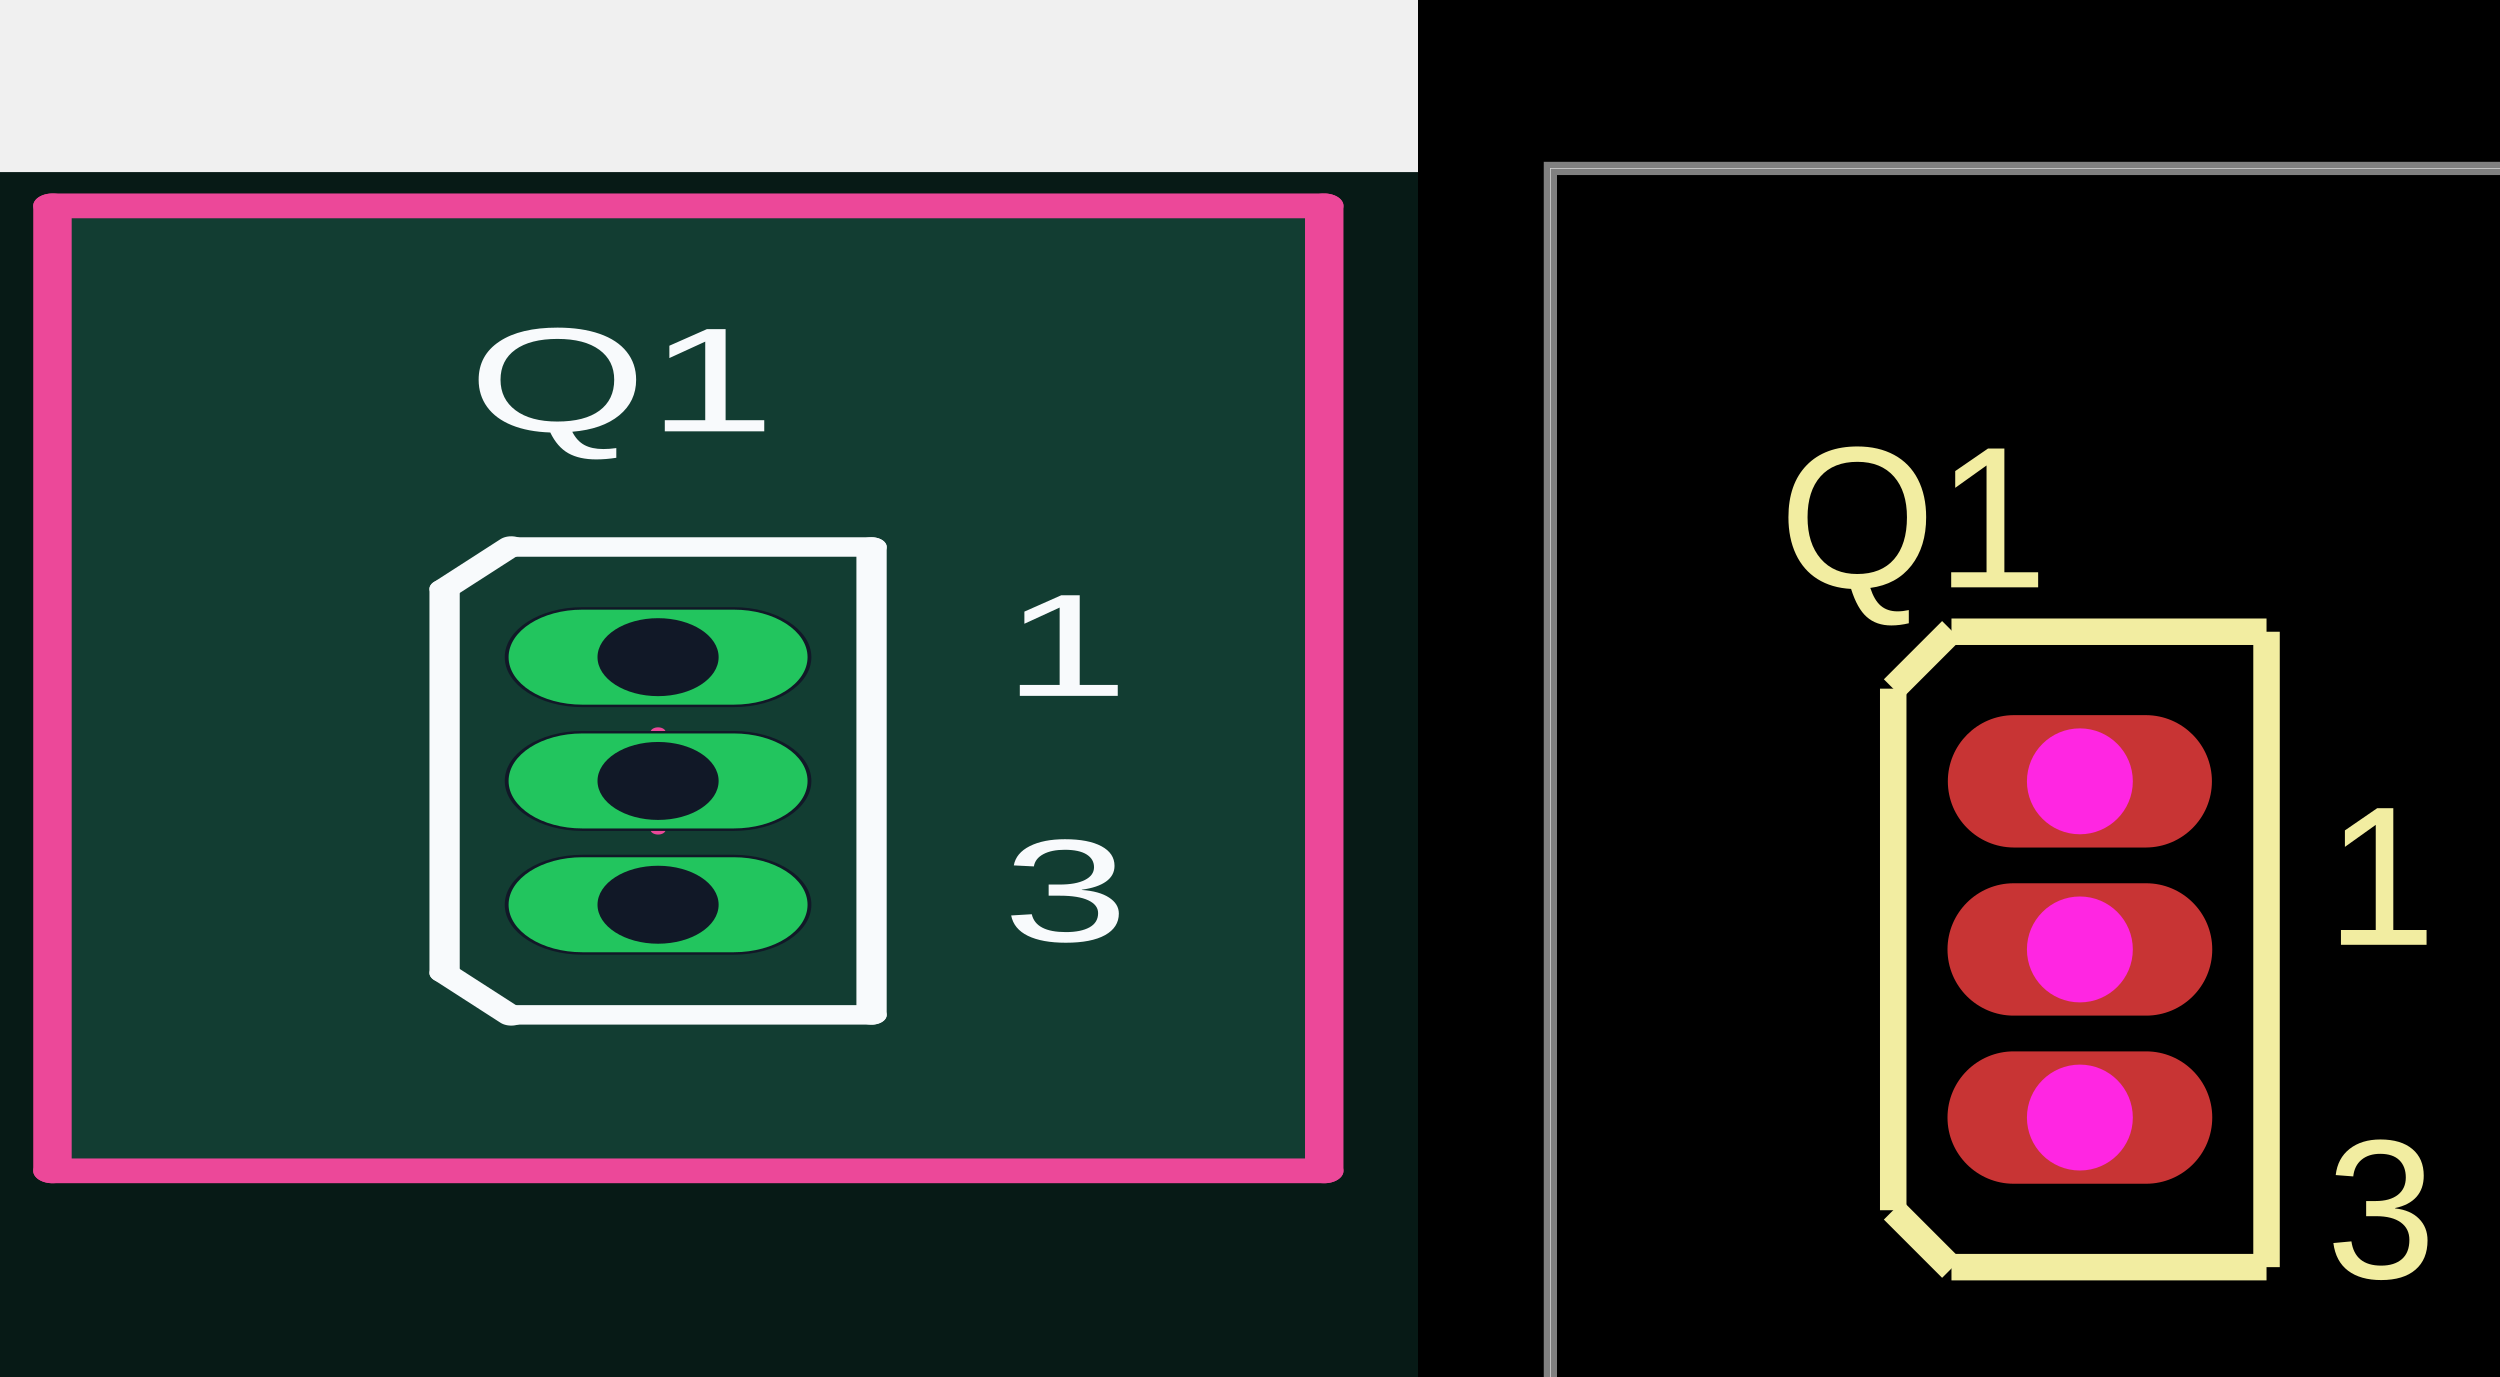
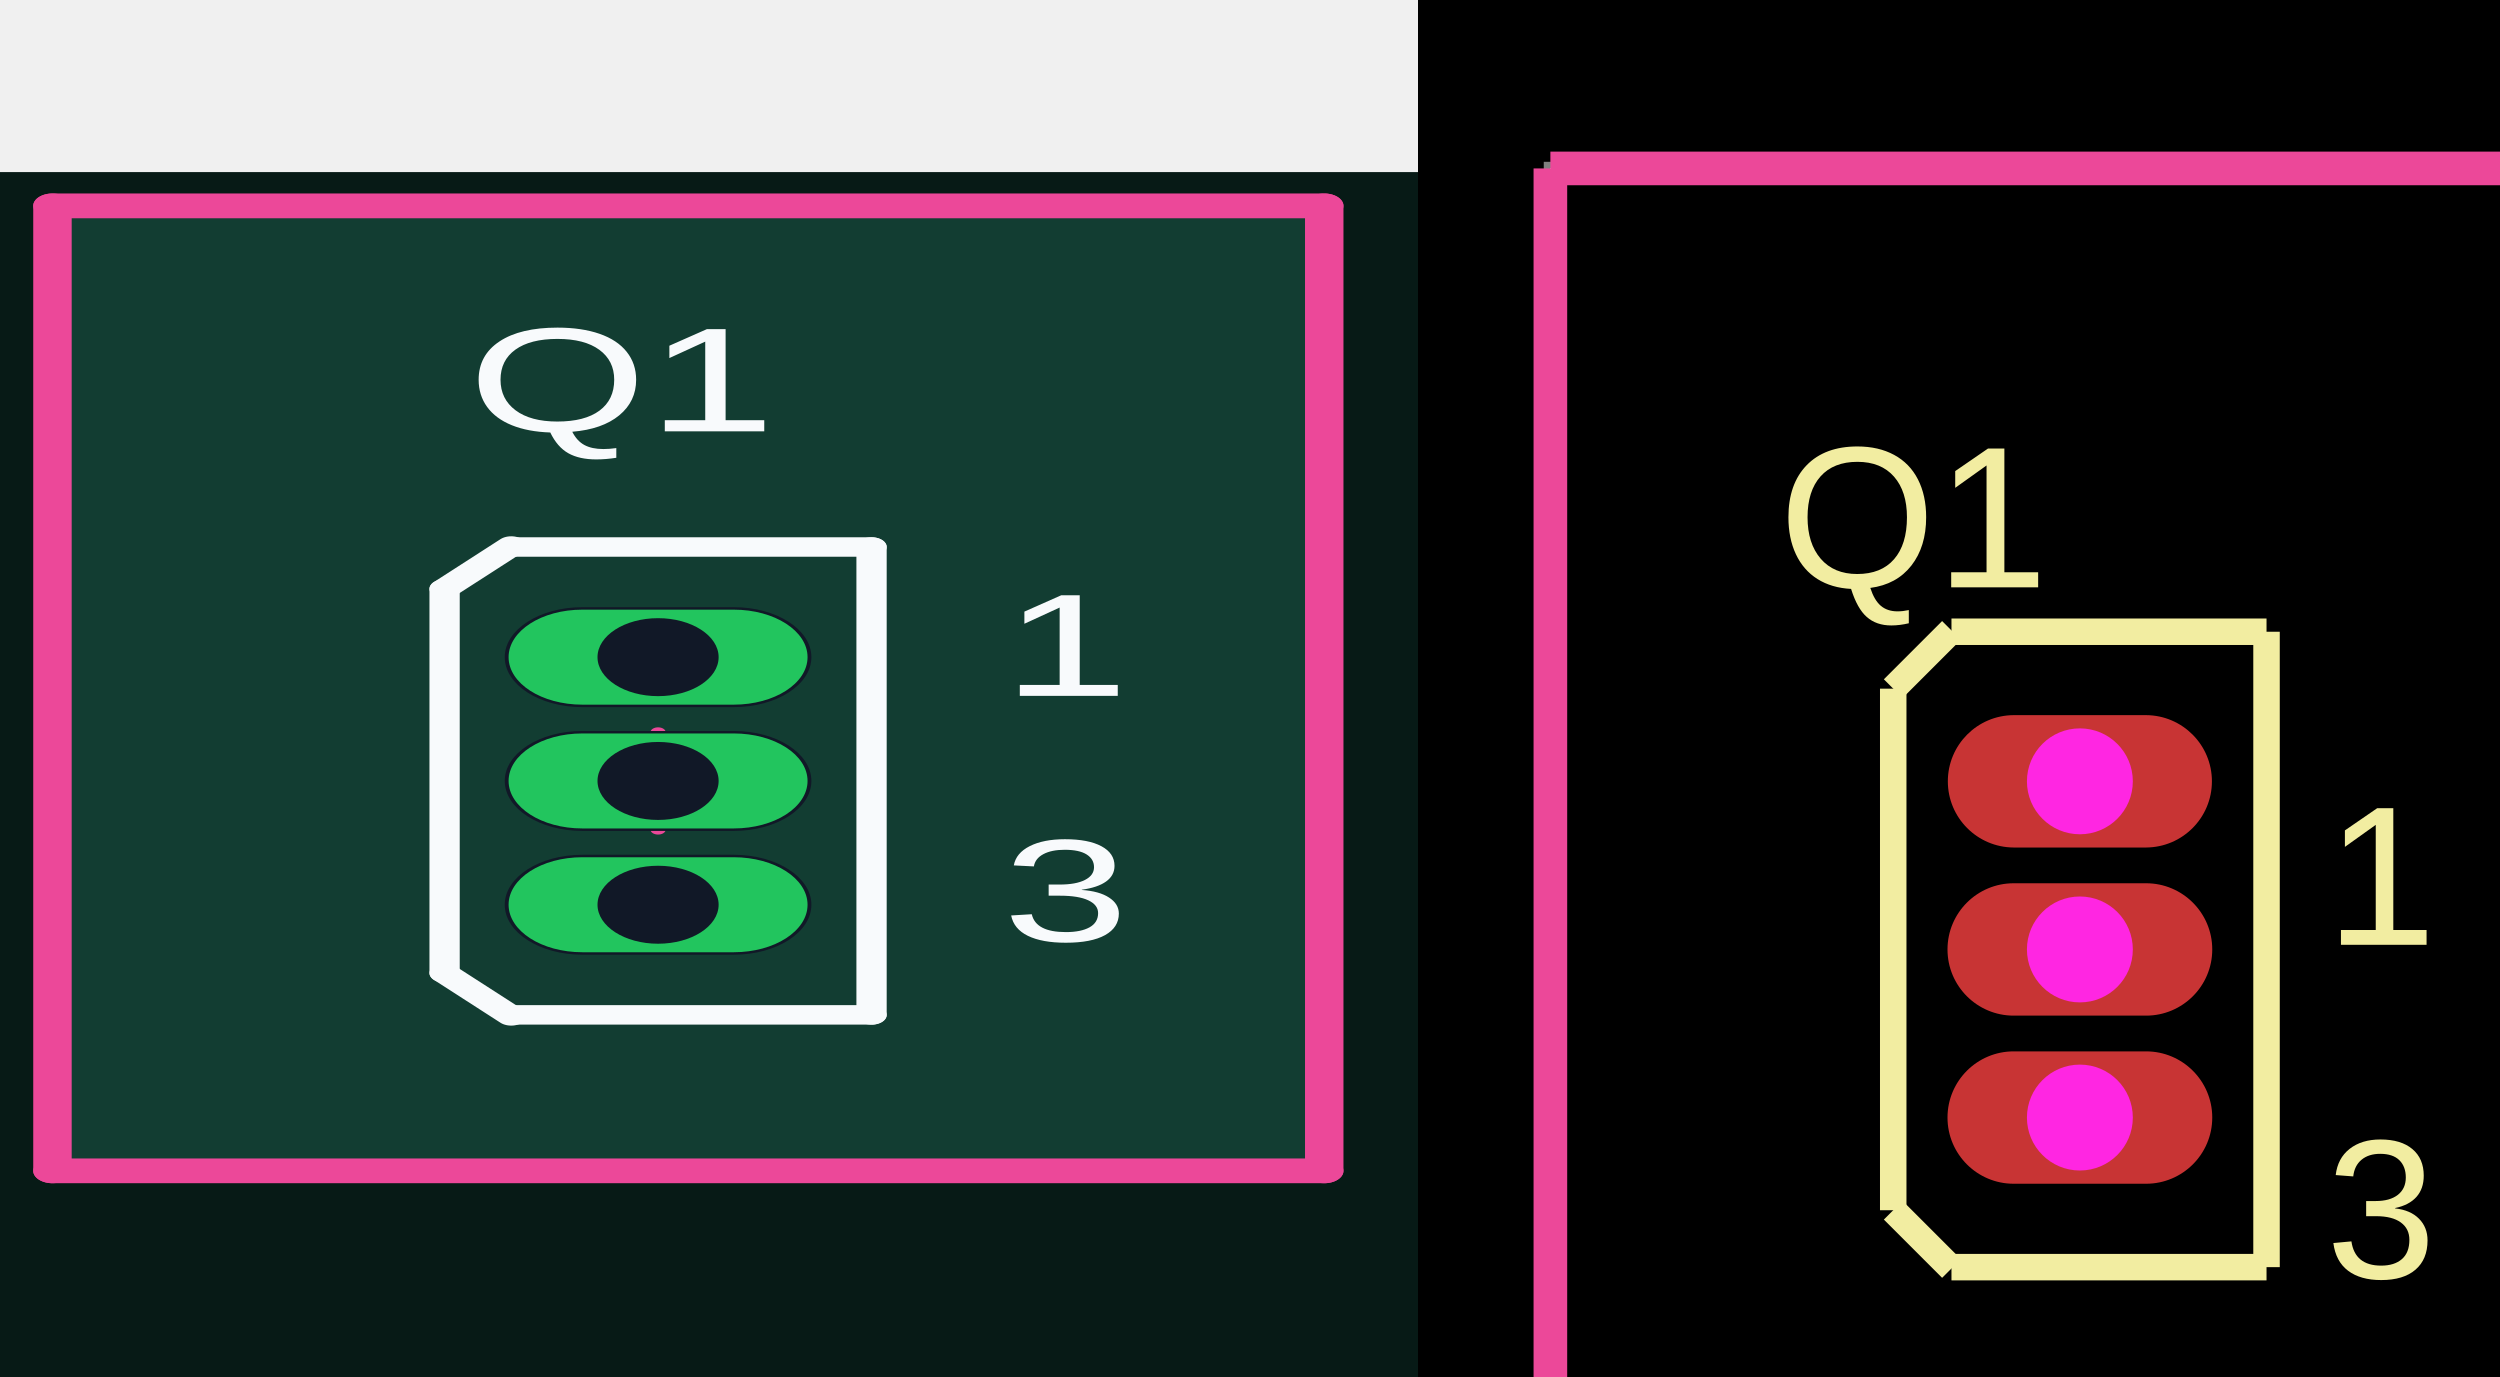
<svg xmlns="http://www.w3.org/2000/svg" width="1452.748" height="800" viewBox="0 0 1452.748 800" aria-label="sample board: altiumts source on left, Circuit JSON on right" role="img">
  <g transform="translate(0, 100) scale(2.234686, 1.438686) translate(0, 0)">
    <rect width="100%" height="100%" fill="#071a16" />
    <g stroke-linecap="round" stroke-linejoin="round">
      <polygon data-record="BoardOutline" points="13.642,403.406 344.35,403.406 344.35,13.642 13.642,13.642 13.642,403.406" fill="#123d32" stroke="#6ee7b7" stroke-width="3" />
      <line data-record="Track" data-layer="MECHANICAL1" x1="13.642" y1="403.406" x2="344.35" y2="403.406" stroke="#ec4899" stroke-width="10" />
      <line data-record="Track" data-layer="MECHANICAL1" x1="344.35" y1="403.406" x2="344.35" y2="13.642" stroke="#ec4899" stroke-width="10" />
      <line data-record="Track" data-layer="MECHANICAL1" x1="13.642" y1="13.642" x2="344.35" y2="13.642" stroke="#ec4899" stroke-width="10" />
      <line data-record="Track" data-layer="MECHANICAL1" x1="13.642" y1="403.406" x2="13.642" y2="13.642" stroke="#ec4899" stroke-width="10" />
      <line data-record="Track" data-layer="TOPOVERLAY" x1="226.634" y1="340.413" x2="226.634" y2="151.437" stroke="#f8fafc" stroke-width="7.874" />
      <line data-record="Track" data-layer="TOPOVERLAY" x1="115.61" y1="323.484" x2="115.61" y2="168.366" stroke="#f8fafc" stroke-width="7.874" />
      <line data-record="Track" data-layer="TOPOVERLAY" x1="132.933" y1="340.413" x2="226.634" y2="340.413" stroke="#f8fafc" stroke-width="7.874" />
      <line data-record="Track" data-layer="TOPOVERLAY" x1="132.933" y1="151.437" x2="226.634" y2="151.437" stroke="#f8fafc" stroke-width="7.874" />
      <line data-record="Track" data-layer="TOPOVERLAY" x1="115.61" y1="168.366" x2="132.933" y2="151.043" stroke="#f8fafc" stroke-width="7.874" />
      <line data-record="Track" data-layer="TOPOVERLAY" x1="115.61" y1="323.484" x2="132.933" y2="340.807" stroke="#f8fafc" stroke-width="7.874" />
      <line data-record="Track" data-layer="MECHANICAL15" x1="171.122" y1="265.61" x2="171.122" y2="226.24" stroke="#ec4899" stroke-width="3.937" />
      <line data-record="Track" data-layer="MECHANICAL15" x1="151.437" y1="245.925" x2="190.807" y2="245.925" stroke="#ec4899" stroke-width="3.937" />
      <g data-record="Pad" data-layer="MULTILAYER" data-pad-name="3" data-pad-shape="ROUND" data-pad-stack-layer="0" data-plated="true">
        <rect x="131.752" y="276.24" width="78.74" height="39.37" rx="19.685" ry="19.685" fill="#22c55e" stroke="#111827" stroke-width="1" />
        <circle data-hole-shape="ROUND" cx="171.122" cy="295.925" r="15.748" fill="#111827" />
      </g>
      <g data-record="Pad" data-layer="MULTILAYER" data-pad-name="2" data-pad-shape="ROUND" data-pad-stack-layer="0" data-plated="true">
        <rect x="131.752" y="226.24" width="78.74" height="39.37" rx="19.685" ry="19.685" fill="#22c55e" stroke="#111827" stroke-width="1" />
        <circle data-hole-shape="ROUND" cx="171.122" cy="245.925" r="15.748" fill="#111827" />
      </g>
      <g data-record="Pad" data-layer="MULTILAYER" data-pad-name="1" data-pad-shape="ROUND" data-pad-stack-layer="0" data-plated="true">
        <rect x="131.752" y="176.24" width="78.74" height="39.37" rx="19.685" ry="19.685" fill="#22c55e" stroke="#111827" stroke-width="1" />
        <circle data-hole-shape="ROUND" cx="171.122" cy="195.925" r="15.748" fill="#111827" />
      </g>
      <text data-record="Text" data-layer="TOPOVERLAY" x="0" y="0" fill="#f8fafc" font-family="Arial, sans-serif" font-size="59.055" font-weight="normal" font-style="normal" text-anchor="start" dominant-baseline="text-after-edge" transform="translate(260.689 323.2092) rotate(0) scale(1 1)">3</text>
      <text data-record="Text" data-layer="TOPOVERLAY" x="0" y="0" fill="#f8fafc" font-family="Arial, sans-serif" font-size="59.055" font-weight="normal" font-style="normal" text-anchor="start" dominant-baseline="text-after-edge" transform="translate(260.689 224.0752) rotate(0) scale(1 1)">1</text>
      <text data-record="Text" data-layer="TOPOVERLAY" x="0" y="0" fill="#f8fafc" font-family="Arial, sans-serif" font-size="60" font-weight="normal" font-style="normal" text-anchor="start" dominant-baseline="text-after-edge" transform="translate(121.622 117.4252) rotate(0) scale(1 1)">Q1</text>
    </g>
  </g>
  <g transform="translate(824, 0)">
    <style />
    <rect class="boundary" x="0" y="0" fill="#000" width="800" height="1017.895" data-type="pcb_background" data-pcb-layer="global" />
    <rect class="pcb-boundary" fill="none" stroke="#fff" stroke-width="0.3" x="76.923" y="97.875" width="646.154" height="822.146" data-type="pcb_boundary" data-pcb-layer="global" />
    <path class="pcb-board" d="M 76.923 859.413 L 723.077 859.413 L 723.077 97.875 L 76.923 97.875 L 76.923 859.413 Z" fill="none" stroke="rgba(255, 255, 255, 0.5)" stroke-width="7.692" data-type="pcb_board" data-pcb-layer="board" />
    <line x1="493.077" y1="736.336" x2="493.077" y2="367.106" stroke="#f2eda1" stroke-width="15.385" class="pcb-silkscreen-line pcb-silkscreen-top" data-pcb-silkscreen-line-id="pcb_silkscreen_line_altium_157__stack1" data-type="pcb_silkscreen_line" data-pcb-layer="top" />
    <line x1="276.153" y1="703.259" x2="276.153" y2="400.182" stroke="#f2eda1" stroke-width="15.385" class="pcb-silkscreen-line pcb-silkscreen-top" data-pcb-silkscreen-line-id="pcb_silkscreen_line_altium_158__stack1" data-type="pcb_silkscreen_line" data-pcb-layer="top" />
    <line x1="310" y1="736.336" x2="493.077" y2="736.336" stroke="#f2eda1" stroke-width="15.385" class="pcb-silkscreen-line pcb-silkscreen-top" data-pcb-silkscreen-line-id="pcb_silkscreen_line_altium_159__stack1" data-type="pcb_silkscreen_line" data-pcb-layer="top" />
    <line x1="310" y1="367.106" x2="493.077" y2="367.106" stroke="#f2eda1" stroke-width="15.385" class="pcb-silkscreen-line pcb-silkscreen-top" data-pcb-silkscreen-line-id="pcb_silkscreen_line_altium_160__stack1" data-type="pcb_silkscreen_line" data-pcb-layer="top" />
    <line x1="276.153" y1="400.182" x2="310" y2="366.336" stroke="#f2eda1" stroke-width="15.385" class="pcb-silkscreen-line pcb-silkscreen-top" data-pcb-silkscreen-line-id="pcb_silkscreen_line_altium_161__stack1" data-type="pcb_silkscreen_line" data-pcb-layer="top" />
    <line x1="276.153" y1="703.259" x2="310" y2="737.106" stroke="#f2eda1" stroke-width="15.385" class="pcb-silkscreen-line pcb-silkscreen-top" data-pcb-silkscreen-line-id="pcb_silkscreen_line_altium_162__stack1" data-type="pcb_silkscreen_line" data-pcb-layer="top" />
    <text x="0" y="0" dx="0" dy="0" fill="#f2eda1" font-family="Arial, sans-serif" font-size="115.384" text-anchor="middle" dominant-baseline="central" transform="matrix(1,0,0,1,559.6154,702.7217)" class="pcb-silkscreen-text pcb-silkscreen-top" data-pcb-silkscreen-text-id="pcb_silkscreen_text_altium_165__stack1" stroke="none" data-type="pcb_silkscreen_text" data-pcb-layer="top">3</text>
    <text x="0" y="0" dx="0" dy="0" fill="#f2eda1" font-family="Arial, sans-serif" font-size="115.384" text-anchor="middle" dominant-baseline="central" transform="matrix(1,0,0,1,559.6154,509.0292)" class="pcb-silkscreen-text pcb-silkscreen-top" data-pcb-silkscreen-text-id="pcb_silkscreen_text_altium_166__stack1" stroke="none" data-type="pcb_silkscreen_text" data-pcb-layer="top">1</text>
    <text x="0" y="0" dx="0" dy="0" fill="#f2eda1" font-family="Arial, sans-serif" font-size="117.231" text-anchor="middle" dominant-baseline="central" transform="matrix(1,0,0,1,287.8999,300.6515)" class="pcb-silkscreen-text pcb-silkscreen-top" data-pcb-silkscreen-text-id="pcb_silkscreen_text_altium_167__stack1" stroke="none" data-type="pcb_silkscreen_text" data-pcb-layer="top">Q1</text>
    <text x="0" y="0" dx="0" dy="0" fill="#f2eda1" font-family="Arial, sans-serif" font-size="117.231" text-anchor="middle" dominant-baseline="central" transform="matrix(1,0,0,1,287.8999,920.0207)" class="pcb-silkscreen-text pcb-silkscreen-top" data-pcb-silkscreen-text-id="pcb_silkscreen_text_altium_168__stack1" stroke="none" data-type="pcb_silkscreen_text" data-pcb-layer="top">MOSFET-N</text>
    <g data-type="pcb_plated_hole" data-pcb-layer="through">
      <path class="pcb-hole-outer" fill="rgb(200, 52, 52)" d="M-38.461,-38.461 h76.923 a38.461,38.461 0 0 1 0,76.923 h-76.923 a38.461,38.461 0 0 1 0,-76.923 z" transform="translate(384.6153 649.413)" data-type="pcb_plated_hole" data-pcb-layer="top" />
      <path class="pcb-hole-inner" fill="#FF26E2" d="M-30.769,0 a30.769,30.769 0 0 1 61.538,0 a30.769,30.769 0 0 1 -61.538,0 z" transform="translate(384.6153 649.413)" data-type="pcb_plated_hole_drill" data-pcb-layer="drill" />
    </g>
    <g data-type="pcb_plated_hole" data-pcb-layer="through">
      <path class="pcb-hole-outer" fill="rgb(200, 52, 52)" d="M-38.461,-38.461 h76.923 a38.461,38.461 0 0 1 0,76.923 h-76.923 a38.461,38.461 0 0 1 0,-76.923 z" transform="translate(384.6153 551.7207)" data-type="pcb_plated_hole" data-pcb-layer="top" />
      <path class="pcb-hole-inner" fill="#FF26E2" d="M-30.769,0 a30.769,30.769 0 0 1 61.538,0 a30.769,30.769 0 0 1 -61.538,0 z" transform="translate(384.6153 551.7207)" data-type="pcb_plated_hole_drill" data-pcb-layer="drill" />
    </g>
    <g data-type="pcb_plated_hole" data-pcb-layer="through">
      <path class="pcb-hole-outer" fill="rgb(200, 52, 52)" d="M-38.462,-38.462 h76.923 a38.462,38.462 0 0 1 0,76.923 h-76.923 a38.462,38.462 0 0 1 0,-76.923 z" transform="translate(384.6153 454.0284)" data-type="pcb_plated_hole" data-pcb-layer="top" />
      <path class="pcb-hole-inner" fill="#FF26E2" d="M-30.769,0 a30.769,30.769 0 0 1 61.539,0 a30.769,30.769 0 0 1 -61.539,0 z" transform="translate(384.6153 454.0284)" data-type="pcb_plated_hole_drill" data-pcb-layer="drill" />
    </g>
+     <path class="pcb-fabrication-note-path" stroke="#ec4899" fill="none" d="M 76.923 859.413 L 723.077 859.413" stroke-width="19.538" data-pcb-component-id="pcb_component_altium_board_graphics__stack1" data-pcb-fabrication-note-path-id="pcb_fabrication_note_path_altium_153__stack1" data-type="pcb_fabrication_note_path" data-pcb-layer="overlay" />
+     <path class="pcb-fabrication-note-path" stroke="#ec4899" fill="none" d="M 723.077 859.413 L 723.077 97.875" stroke-width="19.538" data-pcb-component-id="pcb_component_altium_board_graphics__stack1" data-pcb-fabrication-note-path-id="pcb_fabrication_note_path_altium_154__stack1" data-type="pcb_fabrication_note_path" data-pcb-layer="overlay" />
+     <path class="pcb-fabrication-note-path" stroke="#ec4899" fill="none" d="M 76.923 97.875 L 723.077 97.875" stroke-width="19.538" data-pcb-component-id="pcb_component_altium_board_graphics__stack1" data-pcb-fabrication-note-path-id="pcb_fabrication_note_path_altium_155__stack1" data-type="pcb_fabrication_note_path" data-pcb-layer="overlay" />
+     <path class="pcb-fabrication-note-path" stroke="#ec4899" fill="none" d="M 76.923 859.413 L 76.923 97.875" stroke-width="19.538" data-pcb-component-id="pcb_component_altium_board_graphics__stack1" data-pcb-fabrication-note-path-id="pcb_fabrication_note_path_altium_156__stack1" data-type="pcb_fabrication_note_path" data-pcb-layer="overlay" />
  </g>
</svg>
